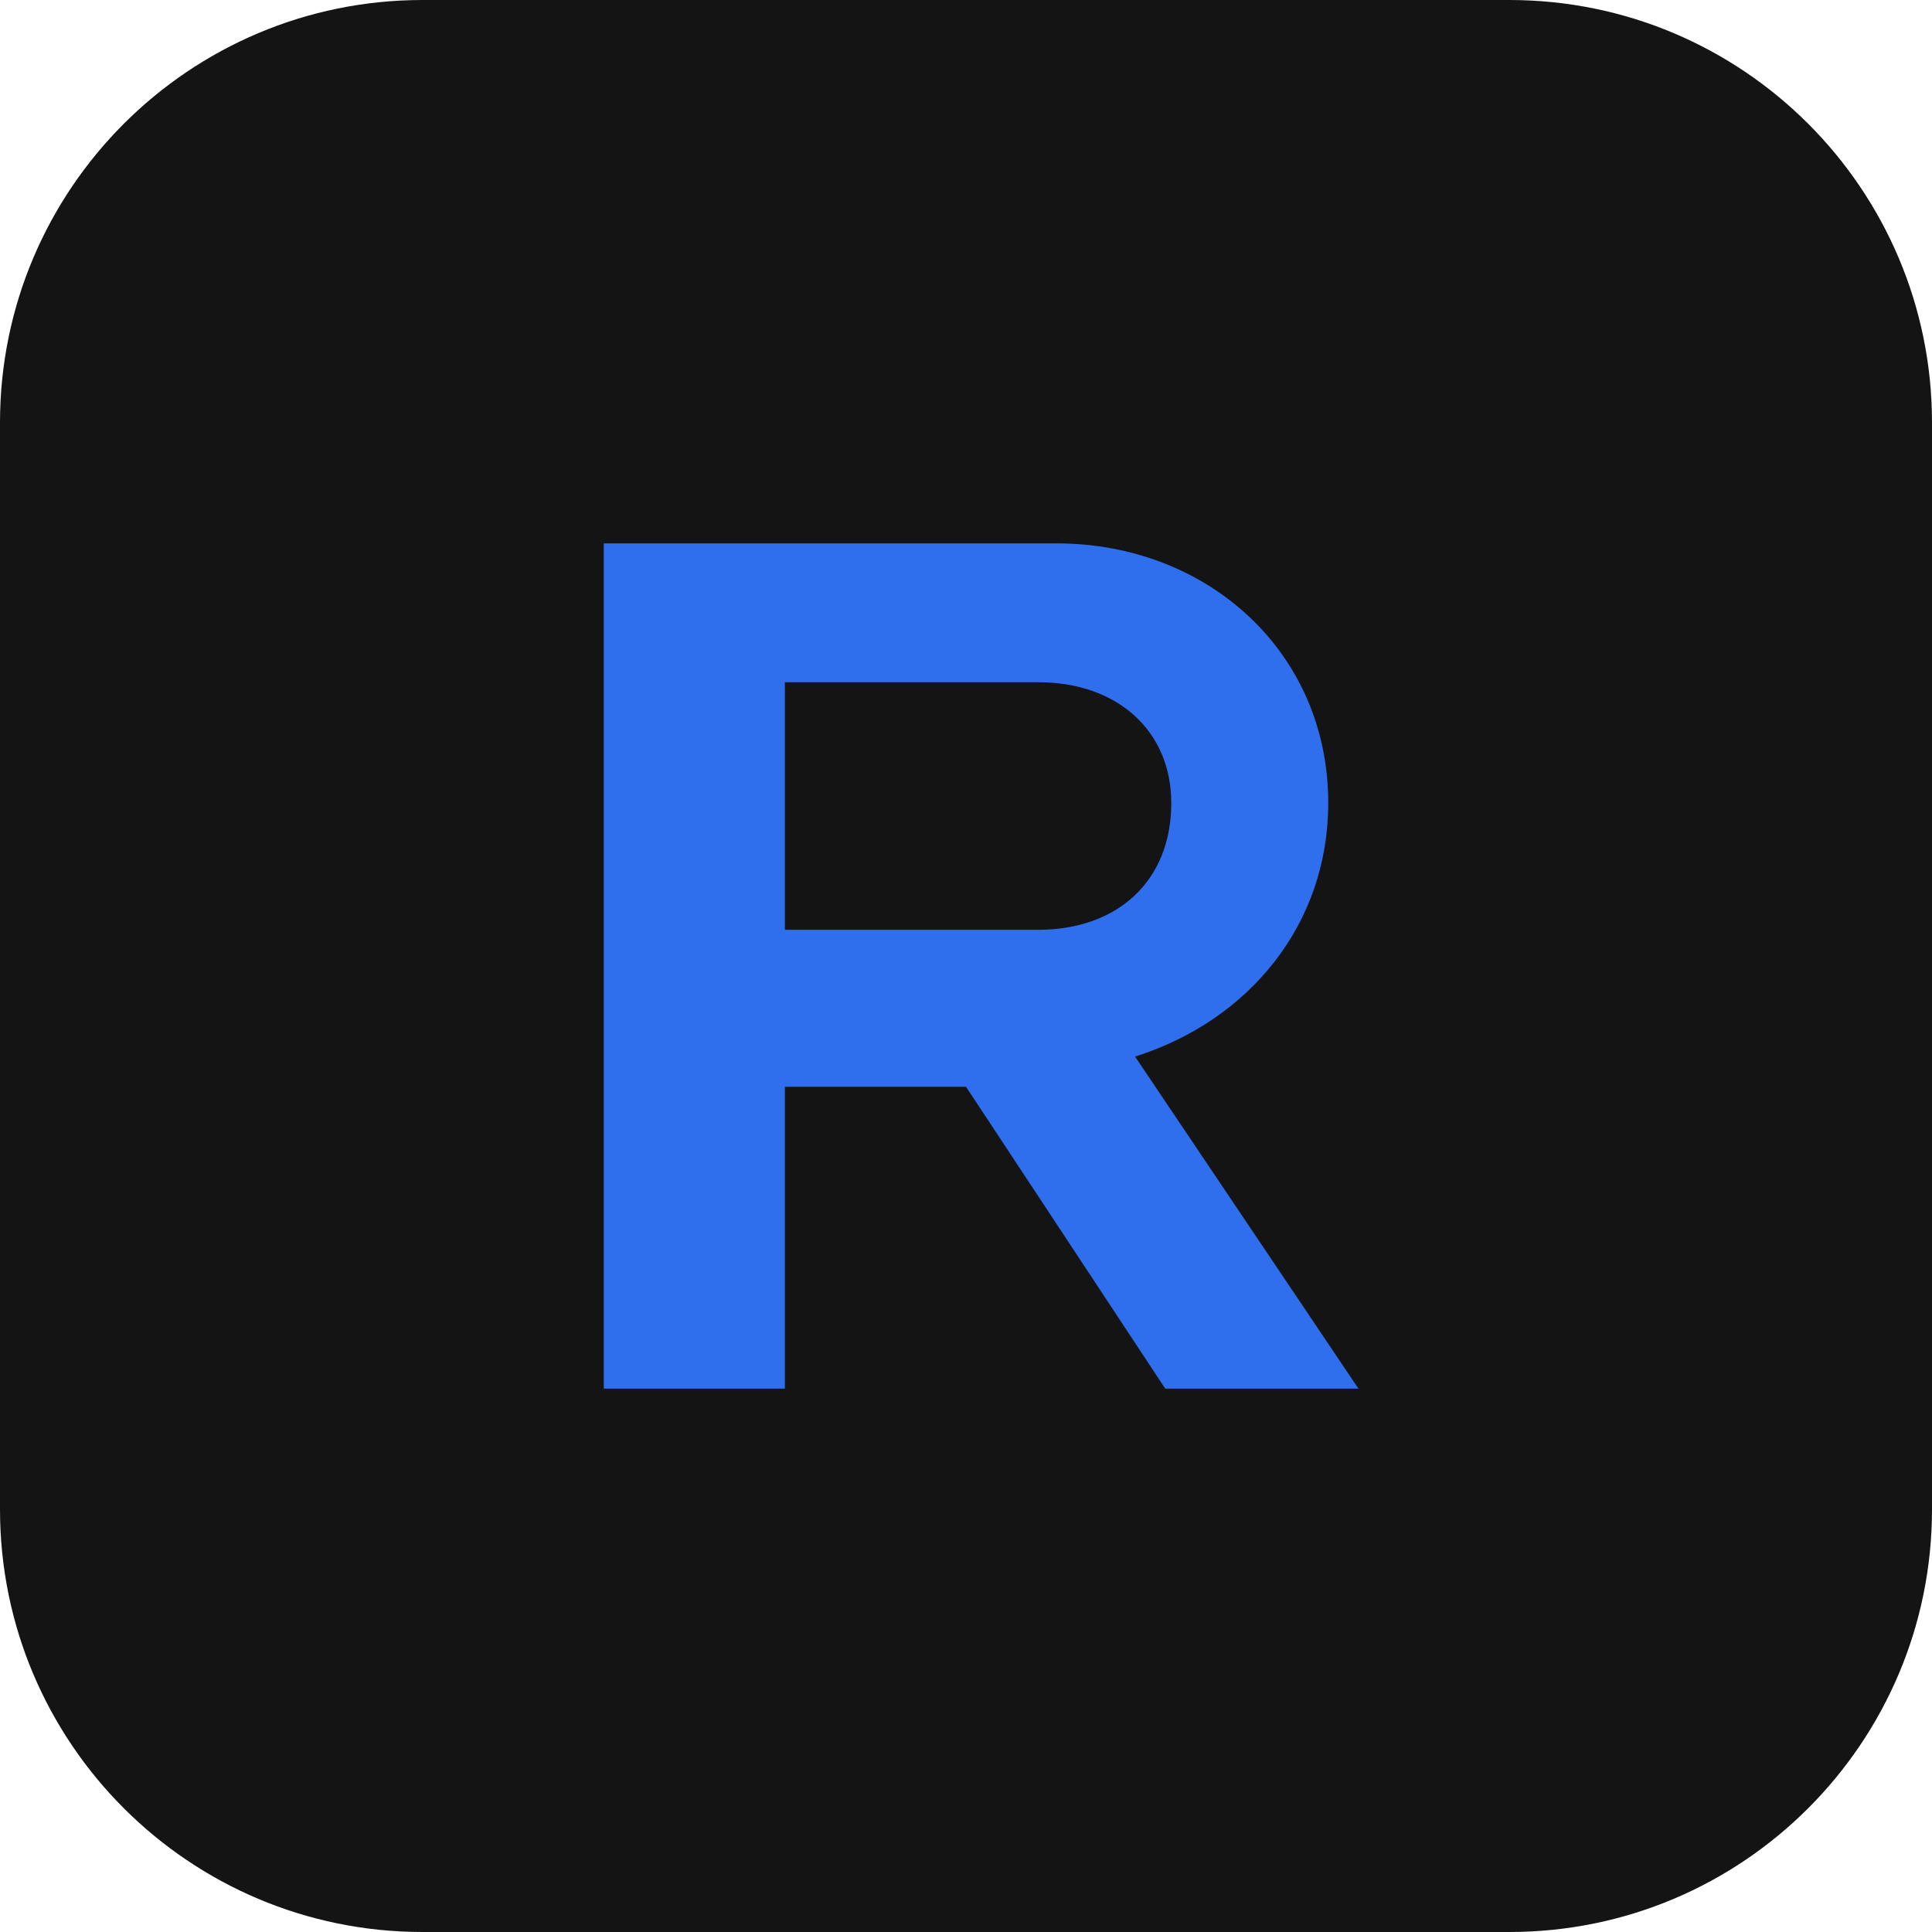
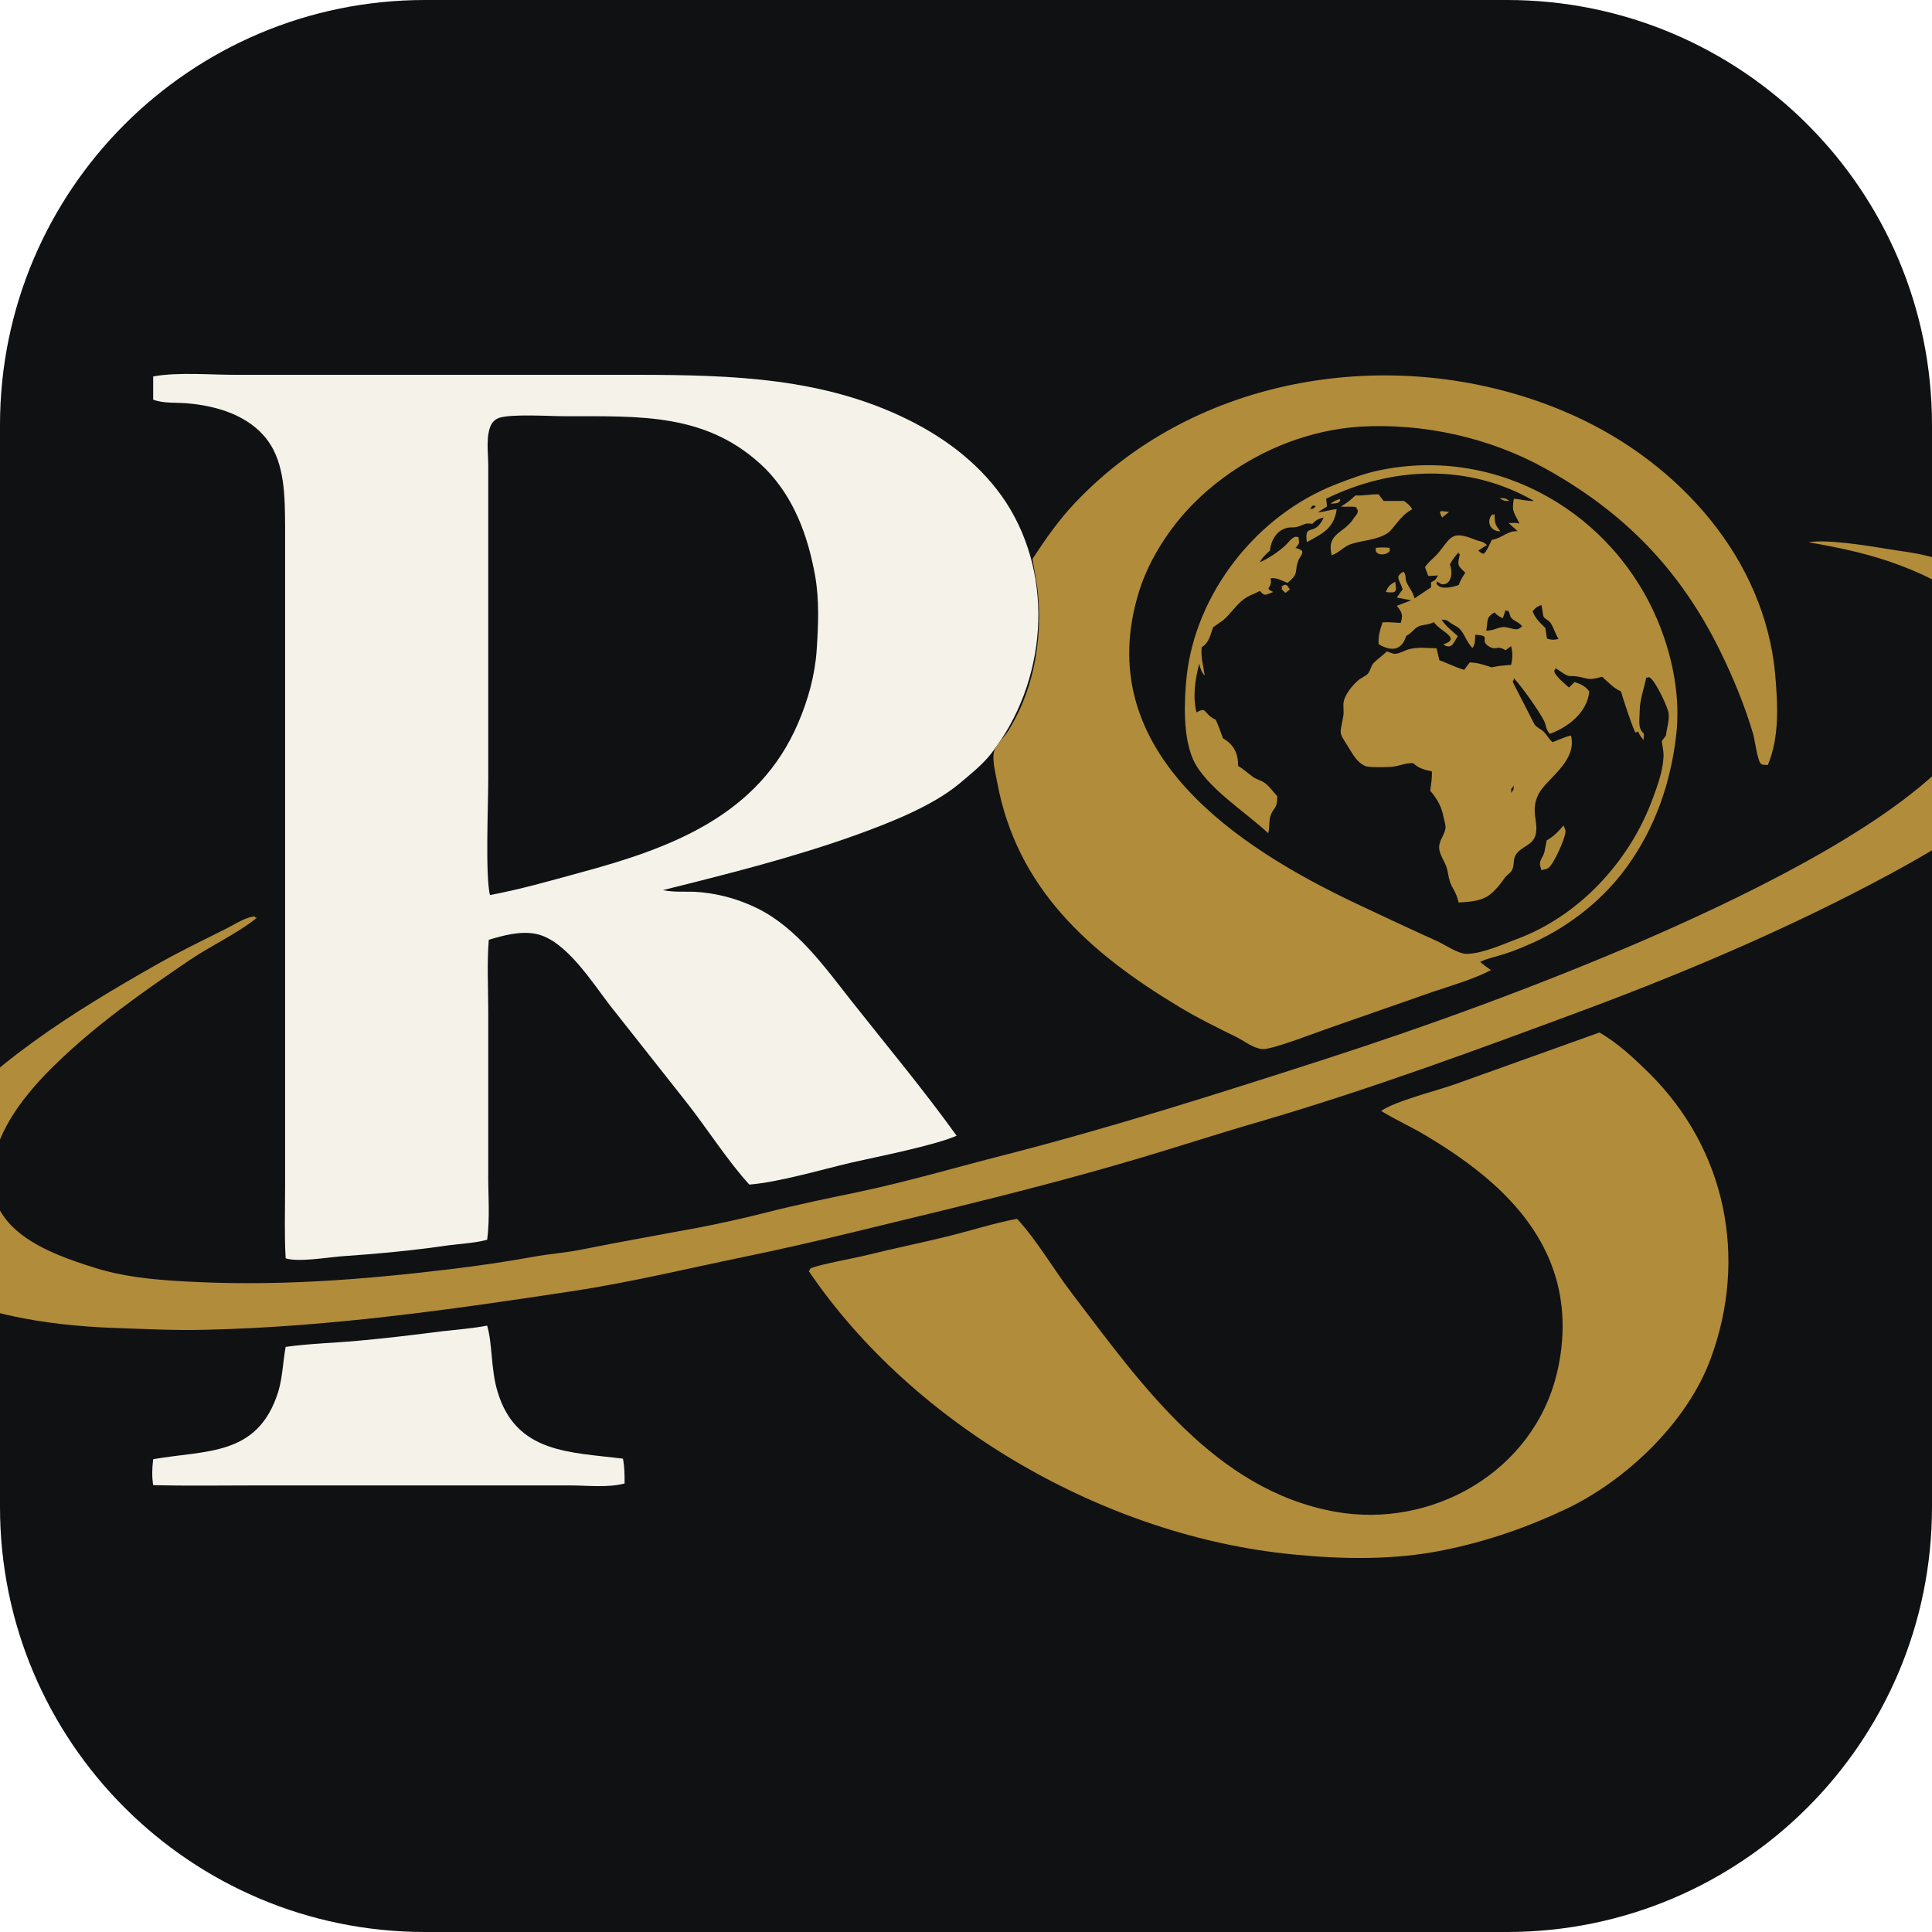
- <svg xmlns="http://www.w3.org/2000/svg" viewBox="0 0 32 32">
-   <rect width="32" height="32" rx="7" fill="#141414" />
-   <path d="M10 23V9H17.5C20 9 22 10.8 22 13.3C22 15.3 20.7 16.9 18.8 17.5L22.5 23H19.3L16 18H13V23H10ZM13 15.4H17.2C18.5 15.4 19.4 14.6 19.4 13.3C19.4 12.1 18.5 11.3 17.2 11.3H13V15.4Z" fill="#2F6FED" />
+ <svg xmlns="http://www.w3.org/2000/svg" viewBox="410 14 700 700" width="32" height="32">
+   <clipPath id="tile">
+     <rect x="410" y="14" width="700" height="700" rx="154" />
+   </clipPath>
+   <g clip-path="url(#tile)">
+     <rect x="410" y="14" width="700" height="700" fill="#101113" />
+     <path fill="#F5F2EA" fill-rule="evenodd" d="M465.5 150.4C474.5 148.7 487 149.9 496.5 149.8L558.5 149.8L641.5 149.8C675.2 149.9 708.4 150.8 739.3 166.2C753.2 173.1 765.9 182.9 774.5 196C792.4 223.6 789.1 261.3 769.3 286.8C766.1 291 761.5 294.6 757.5 298C747.7 306.1 732.6 312 720.8 316.3C697.8 324.6 673.9 330.6 650.2 336.5C653.9 337.3 657.7 337 661.5 337.1C669.4 337.5 677.3 339.6 684.4 343.1C698.9 350.3 708.9 364.5 718.6 376.8C731.4 393 744.6 408.8 756.6 425.5C748.3 429.1 728.3 433 718.6 435.2C707.5 437.8 692.4 442.3 681.5 443.2C673.8 434.8 666.2 422.9 658.9 413.6L631.1 378.4C624.6 370 615 354.6 604.3 352.4C598.6 351.2 592.5 352.9 587.1 354.5C586.4 363.1 586.9 371.9 586.9 380.5L586.9 438.5C586.8 446.6 587.6 455.1 586.5 463.2C582 464.4 577.1 464.6 572.5 465.2C559.6 467.1 546.5 468.3 533.5 469.2C528.5 469.6 517.8 471.4 513.5 469.9C513 461.2 513.3 452.3 513.3 443.5L513.3 397.5L513.3 257.5L513.3 204.5C513.2 194.3 513.3 182.2 507 173.6C500.2 164.4 488.4 161 477.5 160.1C473.5 159.8 469.2 160.2 465.5 158.8L465.5 150.4ZM587.5 338.3C585.8 330.7 586.9 305.9 586.9 296.5L586.9 213.5L586.9 182.5C586.9 178 585.9 171.7 588.1 167.6C588.7 166.6 589.7 165.8 590.8 165.4C595.5 163.9 608.9 164.8 614.5 164.8C641.8 164.9 666.6 163.3 687.5 184C697.8 194.6 702.7 208.2 705.3 222.4C706.9 231.4 706.5 240.4 705.9 249.5C705.3 258.5 702.8 267.5 699.3 275.7C684.9 309.7 652.8 321.4 619.7 330.3C609.1 333.2 598.3 336.3 587.5 338.3ZM586.5 494.3C588.5 501.1 587.8 510.2 590.3 518.3C597 540.6 616.5 540.1 635.7 542.5C636.3 545.5 636.3 548.4 636.3 551.5C630.1 553.1 622.9 552.2 616.5 552.2L579.5 552.2L501.5 552.2C489.5 552.2 477.5 552.4 465.5 552.1C465 548.9 465.1 545.9 465.5 542.7C484.7 539.3 503.4 541.8 510.8 518.3C512.4 513 512.5 507.4 513.5 502C522.1 500.8 530.8 500.6 539.5 499.8C549.9 498.9 560.2 497.6 570.6 496.3C575.9 495.7 581.3 495.3 586.5 494.3Z" />
+     <path fill="#B18C3A" fill-rule="evenodd" d="M1050.5 291.2C1049.5 291 1048.7 291.4 1047.9 290.6C1046.8 289.5 1045.8 282.3 1045.3 280.3C1042.3 270 1038.1 259.8 1033.4 250.2C1018.9 220.5 998.5 199.6 969.8 183.7C949.6 172.5 925.5 167.2 902.5 168.6C884.9 169.8 867.6 176.5 853.4 187C845.2 193 838 200.3 832.3 208.8C827.6 215.7 823.9 223.3 821.8 231.4C806.8 286.9 858.1 320.9 901.2 341.3C911 345.9 920.7 350.5 930.5 354.9C933.4 356.2 938.4 359.7 941.5 359.6C947.2 359.5 954.3 356.2 959.7 354.2C981.9 345.9 999.8 326.7 1008.3 304.7C1010.2 299.6 1012.4 294 1012.7 288.5C1012.9 286.5 1012.3 284.4 1012.1 282.5L1013.6 280.5C1013.9 277.8 1014.8 275.4 1014.6 272.6C1014.4 270.4 1009.9 260.9 1007.9 259.6C1006.6 258.7 1008 260 1006.5 259.4C1005.7 263.3 1004.1 267.6 1004.1 271.5C1004.1 273.3 1003.6 276.5 1004.4 278.2C1005.5 280.6 1005.8 278.4 1005.5 282.1C1004.6 281 1004.1 280.5 1003.5 279C1003.2 279.1 1002.9 279.5 1002.6 279.4C1002 279.2 997.7 266.1 997.3 264.5C994.6 263.3 992.7 261.2 990.5 259.2C984.5 260.9 985.2 259.4 980.5 259C979.5 258.9 978.7 259.1 977.8 258.7C976.3 258.1 975 256.8 973.5 256.1C973.5 257.9 973 255.5 973.2 257.4C973.4 258.8 977.4 262.2 978.5 263.1L980.5 261.1C982.8 261.9 984.3 262.5 985.8 264.5C985.2 272 978.2 277.5 971.5 279.9C969.9 278 970.4 277.1 969.4 275.1C967.3 271.1 961.6 263.1 958.5 259.7C958.5 261.5 957.9 259.7 958.2 261.3L966 276.5C966.9 277.7 968.3 278.1 969.4 279.2C970.6 280.4 971.2 281.8 972.5 282.9C974.7 282.1 976.9 281 979.2 280.5C981.6 289.9 970 296.4 967.4 301.8C964.3 308.1 967.7 312 966.3 316.7C965.3 320.3 961.1 320.7 959.2 323.7C958.1 325.5 958.8 327.5 957.8 329.3C957.2 330.4 956.1 330.9 955.4 331.8C950 339.3 947.9 340.5 938.5 341C937.4 336.5 936.1 336 935.3 333.3C934.7 331.4 934.6 329.5 933.9 327.6C933.1 325.7 931.9 324 931.5 321.9C931 318.9 933.2 317 933.7 314.3C933.9 313 933.4 311.7 933.1 310.5C932.4 306.4 930.9 303.7 928.2 300.5C928.5 298.1 928.9 295.9 928.8 293.5C925.9 292.8 924.2 292.5 922 290.5C919.3 290.4 917.1 291.5 914.5 291.8C912.9 292 906 292.1 904.8 291.6C901.7 290.3 900.3 287.5 898.6 284.8C894.8 278.7 895.5 280.6 896.7 273.4C897 271.8 896.6 270.1 896.8 268.5C897.2 265.7 900 262.3 902.1 260.5C903.1 259.6 904.6 259.1 905.6 258.1C906.6 256.9 906.7 255.3 907.7 254.2C909.2 252.7 911 251.5 912.5 250C913.4 250.3 914.6 250.9 915.5 250.9C917.2 250.8 919 249.6 920.6 249.2C923.7 248.4 927.3 248.8 930.5 248.9L931.5 253.2C934.5 254.3 937.4 255.8 940.5 256.7L942.5 254C945.5 254.1 947.7 254.9 950.5 255.8C952.8 255.2 955.1 255.1 957.5 254.9C958.1 252.3 958.1 250.6 957.5 248.1L955.5 249.6C952.5 247.7 952.2 249.6 950 248.5C945.2 246.1 951.2 244.3 944.5 244C944.4 245.9 944.6 247.2 943.5 248.8C941.4 246.7 940.5 243.4 938.8 241.8C937.9 240.9 936.7 240.5 935.7 239.8C934.3 238.8 934.1 238.5 932.3 238.5C933.9 241 936.1 242.5 938.2 244.5C936.5 247 936.1 249.5 932.9 247.5C939.7 245.2 932 243 929.5 239.4C927.3 240.6 925.2 240.2 923.7 241.1C922 242.1 921.6 243.3 919.5 244.4C917.8 249.8 914.1 250.1 909.5 247.4C909.3 244.5 910 242.3 910.9 239.5C913.2 239.3 915.2 239.6 917.5 239.7C918.4 236.9 918 235.8 916.1 233.5L921.3 231.5L916.1 230.5L918.2 227.5C917.2 224 915.1 223.1 918.5 221.1C919.8 222.9 918.9 223.2 919.6 224.9C920.6 227.2 921.8 228.1 922.5 230.8L928.5 226.8L928.5 225C930.9 223.7 929.9 223.9 931.1 222.5L927.5 222.7L926.3 219.5C927.6 217.5 929.4 216.3 931 214.5C935.6 209 935.7 206 944.1 209.4C946.2 210.3 947 209.9 948.8 211.5C947.6 212.1 946.7 212.8 945.6 213.5C946.1 213.8 946.8 214.7 947.5 214.6C948.4 214.4 950.1 210.4 950.5 209.6C954.3 209 956.4 206.1 959.9 206.5L956.6 203.5C958.1 203.5 959 203.3 960.5 203.7C958.7 199.6 957.6 199.7 958.5 194.7C961 194.9 963.4 195.6 965.8 195.5C942.1 181.9 914.6 182.9 890.5 194.7L890.8 197.5L887.5 199.6C889.9 199.5 891.9 198.6 894.3 198.5C893.4 205.4 889.1 207.4 883.5 210.4C882.5 203 886.3 208.9 889.6 201.5C887.8 201.9 886.8 202.4 885.5 203.8C882.7 203.4 882.8 204 880.3 204.8C879.1 205.2 877.8 205 876.6 205.2C872.5 206 870.5 209.9 870.1 213.5C868.7 214.8 867.3 216 866.5 217.7C869.5 216.4 872.8 214.2 875.4 211.9C876.6 210.9 877.6 209.2 879 208.6C879.6 208.3 879.9 208.6 880.5 208.6C880.6 211 881.2 210.5 879.4 212.5C880 212.7 881.5 213.1 881.8 213.7C882.2 214.7 880.8 216 880.5 216.9C878.8 221.2 880.9 221.6 876.5 225.2C874.3 224.3 872.8 223.3 870.4 223.5C871.1 227.7 867.7 226.6 871.3 228.5C868.7 229.4 868.3 230.3 866.5 228.1C864.8 229 862.8 229.7 861.2 230.7C858.1 232.8 856 236.3 853.2 238.7L849.5 241.3C848.5 244.2 848.1 246.8 845.4 248.5C845 252.1 846 255.2 846.5 258.8C845.3 257.5 845 256.4 844.5 254.5C843 260.2 842.1 266.4 843.5 272.1C847.6 269.9 845.7 272.5 850.5 274.8C851.5 277 852.3 279.2 853.1 281.5C857.1 283.8 858.6 287 858.6 291.5C860.6 292.7 862.2 294.2 864 295.5C865.2 296.4 866.8 296.7 868 297.5C869.8 298.7 871.3 300.9 872.8 302.5C872.7 307.6 871.5 306.1 870.3 309.7C869.7 311.4 870.1 313.6 869.5 315.9C861.7 308.5 846.8 299.2 842.3 289.2C838.6 280.8 839 268.5 839.9 259.5C843.1 228.9 865.4 200.6 894 189.5C899.1 187.5 904.4 185.5 909.8 184.4C952.9 175.4 995.1 200.1 1011.2 240.3C1016.2 252.8 1018.9 267.1 1017.3 280.5C1015.3 297.7 1009.7 313.9 999.5 328C991.1 339.7 978.9 349.4 965.8 355.4C962.4 356.9 958.8 358.5 955.2 359.6C952.2 360.6 949.2 361.1 946.3 362.5C947.5 363.6 948.8 364.5 950.2 365.5C943.8 368.8 936.5 370.9 929.6 373.2L891.8 386.4C887.4 387.9 871 394.3 867.5 394.1C864.5 394 861.1 391.4 858.5 390C851.2 386.4 843.8 382.8 836.9 378.6C804.9 359.3 778.4 336 771.3 297.4C770.7 294.2 769.5 289.8 770.1 286.6C770.7 283.9 773.9 281.1 775.3 278.8C778.5 273.7 781 268.1 782.8 262.3C786.3 251.1 787.3 238.3 785.8 226.5L784.1 216.5C788.8 209.3 793.7 202.3 799.6 196.1C845.4 147.7 921.2 137.7 980.7 164.8C1018.2 181.9 1049.4 216.2 1053.2 258.5C1054.1 269.3 1054.8 281 1050.5 291.2ZM901.1 193.5C903.9 193.7 906.6 193 909.5 193.1L911.3 195.5L918.7 195.5C920.3 196.7 920.7 197 921.7 198.5C917.2 200.8 915 205.7 912.7 207.2C908.8 209.7 903.9 209.7 899.6 211.1C897 211.9 895.3 214.2 892.5 215.2C890.5 207.1 896.9 207.4 900.4 201.9C900.9 201.1 901.8 200.4 901.9 199.5C902.1 197.4 901.6 199.8 901.5 197.8C899.5 197.3 898.1 197.8 895.8 197.5C897.9 196.4 899.4 195.1 901.1 193.5ZM953.3 194.5C955.1 194.4 955.5 194.5 956.9 195.5C955.2 195.5 954.8 195.5 953.3 194.5ZM895.5 194.8L895.6 195.3C895.2 196.6 893 196.4 892.1 196.5C893.3 195.5 894 195.3 895.5 194.8ZM884.6 198.5C885.2 198 885.2 196.9 886.3 197.2L886.7 197.5C885.2 198.8 886.4 198 884.6 198.5ZM935 199.5L932.5 201.5C930.8 198.4 932.2 199.2 935 199.5ZM951.5 200.2C951.6 203.5 951.5 203.8 953.6 206.5C950.3 206.6 948.5 203.5 950.3 200.8C951.2 199.7 950.5 201.2 951.5 200.2ZM1065.3 210.5C1071.1 209.3 1086.2 211.6 1092.6 212.7C1097.8 213.6 1103.1 214.1 1108.2 215.4C1131.1 221.1 1171.7 232.7 1165.7 264.4C1163.6 275.6 1155.9 285.6 1148 293.5C1132.5 308.9 1113.5 320.6 1094.4 330.9C1059.5 349.7 1022.8 365.4 985.7 379.3C946.4 393.9 907 408.5 866.7 420.3C851.8 424.6 837.1 429.4 822.3 433.8C799.3 440.6 776 446.6 752.7 452.3C728.6 458.1 704.8 464.2 680.5 469.2C659.6 473.5 638.6 478.6 617.5 481.8C573.4 488.5 529.1 494.8 484.5 495.8C473.1 496.1 461.8 495.5 450.5 495.1C429.3 494.3 394.7 490.3 378.9 474.6C364.7 460.3 372 441.1 383 427.5C405.2 400.1 436.5 380.6 466.9 363.4C474.8 358.9 483.1 354.9 491.3 350.8C494.4 349.3 498.2 346.7 501.6 346.1C503.6 345.7 501.1 346.4 503.1 346.5C496.7 351.8 486.4 356.7 479.1 361.6C461.7 373.4 444.7 385.3 429.6 400.1C419.6 409.9 408.8 423.1 407.2 437.5C404.6 459.7 427.3 468 444.2 473.3C454.2 476.5 465.1 477.6 475.5 478.2C508.9 480.2 540.4 477.8 573.5 473.8C583.6 472.6 593.6 471.1 603.6 469.3C609.2 468.3 614.9 467.9 620.4 466.8C634.4 464 648.5 461.5 662.5 458.9C670.9 457.3 679.4 455.4 687.7 453.3C698.6 450.5 710.4 448.1 721.4 445.8C739.3 442 756.9 436.8 774.6 432.3C813.1 422.4 850.9 410.4 888.7 398.2C928.1 385.5 967.2 371.2 1005.3 354.8C1038.5 340.4 1091.2 315.5 1116 289.5C1122.6 282.5 1129.6 274.6 1132.7 265.3C1140.9 240.3 1118.5 226.4 1098.6 218.9C1087.8 214.8 1076.6 212.4 1065.3 210.5ZM908.4 212.5C910.2 212.3 911.8 212.3 913.6 212.5C912.9 213.9 914.3 212.7 913.3 213.9C912.3 215.1 909.4 215.3 908.6 213.9C907.9 212.7 908.9 213.9 908.4 212.5ZM938.5 214.1C938.5 215.9 939.2 213.5 938.8 215.4C938 219 938.2 218.9 940.9 221.5C939.9 223 939.1 224.3 938.5 226C936.6 226.6 932.4 227.8 930.8 225.9C929.8 224.9 931.1 225.8 930.5 224.6C931 224.8 931.9 225.6 932.5 225.7C935.9 226 936.5 221.3 935.3 218.5C936.2 216.9 937.2 215.5 938.5 214.1ZM915.5 224.8C916.1 228.4 916.1 229 912.1 228.5C913 226.4 913.5 225.9 915.5 224.8ZM877.4 227.5C875.3 229 876.3 229.4 874.3 227.4C875.3 226.2 873.2 227.3 874.8 226.2C876.4 225.2 876.6 226.8 877.4 227.5ZM968.5 233.2L969.2 237.3C969.7 238.3 971.1 238.7 971.8 239.7C973 241.5 973.5 243.7 974.7 245.5C973 245.9 972.2 245.9 970.5 245.4L969.9 241.5C967.9 239.6 966.3 238.1 965.3 235.5C966.4 234.1 966.9 233.8 968.5 233.2ZM955.5 235C956.6 236.2 955.9 234.3 956.7 235.7C957.1 236.5 957 237.2 957.6 237.9C958.9 239.3 960.5 239.4 961.5 241C960.7 241.4 960.6 241.9 959.5 242C957.8 242 956.2 241.1 954.6 241.2C952.2 241.4 951.7 242.4 948.5 242.5C949.2 239.1 948.2 237.7 951.5 235.9C952.6 237.1 953.1 237.3 954.5 238L955.5 235ZM958.5 298.6C958.2 300.9 958.7 299.4 957.5 301.3C957.8 298.3 956.9 301.1 958.5 298.6ZM976.5 313.1C976.8 314 977.3 314.4 977.2 315.5C977 318 973 327 971 328.5C970.2 329 969.4 329 968.5 329.3C968.3 328.3 967.8 327.7 968 326.5C968.2 325.3 969.1 324.2 969.5 323L970.4 318.5C973 317 974.6 315.3 976.5 313.1ZM989.5 388.1C996.2 391.9 1002.1 397.5 1007.6 402.9C1035.4 430.5 1043.3 469.8 1029.8 506.3C1021.3 529.4 999.2 550.4 977.3 560.8C963.1 567.5 948.6 572.5 933.3 575.6C915.4 579.3 896.5 579 878.5 577.2C811 570.7 741.3 530.9 703 474.5C704.2 473.6 702.7 474.1 703.9 473.5C706.5 472.2 720.4 469.7 724.3 468.7C734.3 466.2 744.4 464.2 754.4 461.7C762.4 459.7 770.4 457.1 778.5 455.6C785.9 463.6 791.9 474.2 798.6 482.9C823.5 515.6 850.2 553.8 893.6 561.7C928.9 568.1 965.6 547.2 974.1 511.5C977.1 499.1 977 485.9 972.7 473.8C965 452 946.1 437.1 926.9 425.6C921.5 422.3 915.7 419.8 910.4 416.5C915.9 412.8 930.3 409.3 937.3 406.8L989.5 388.1Z" />
+   </g>
</svg>
